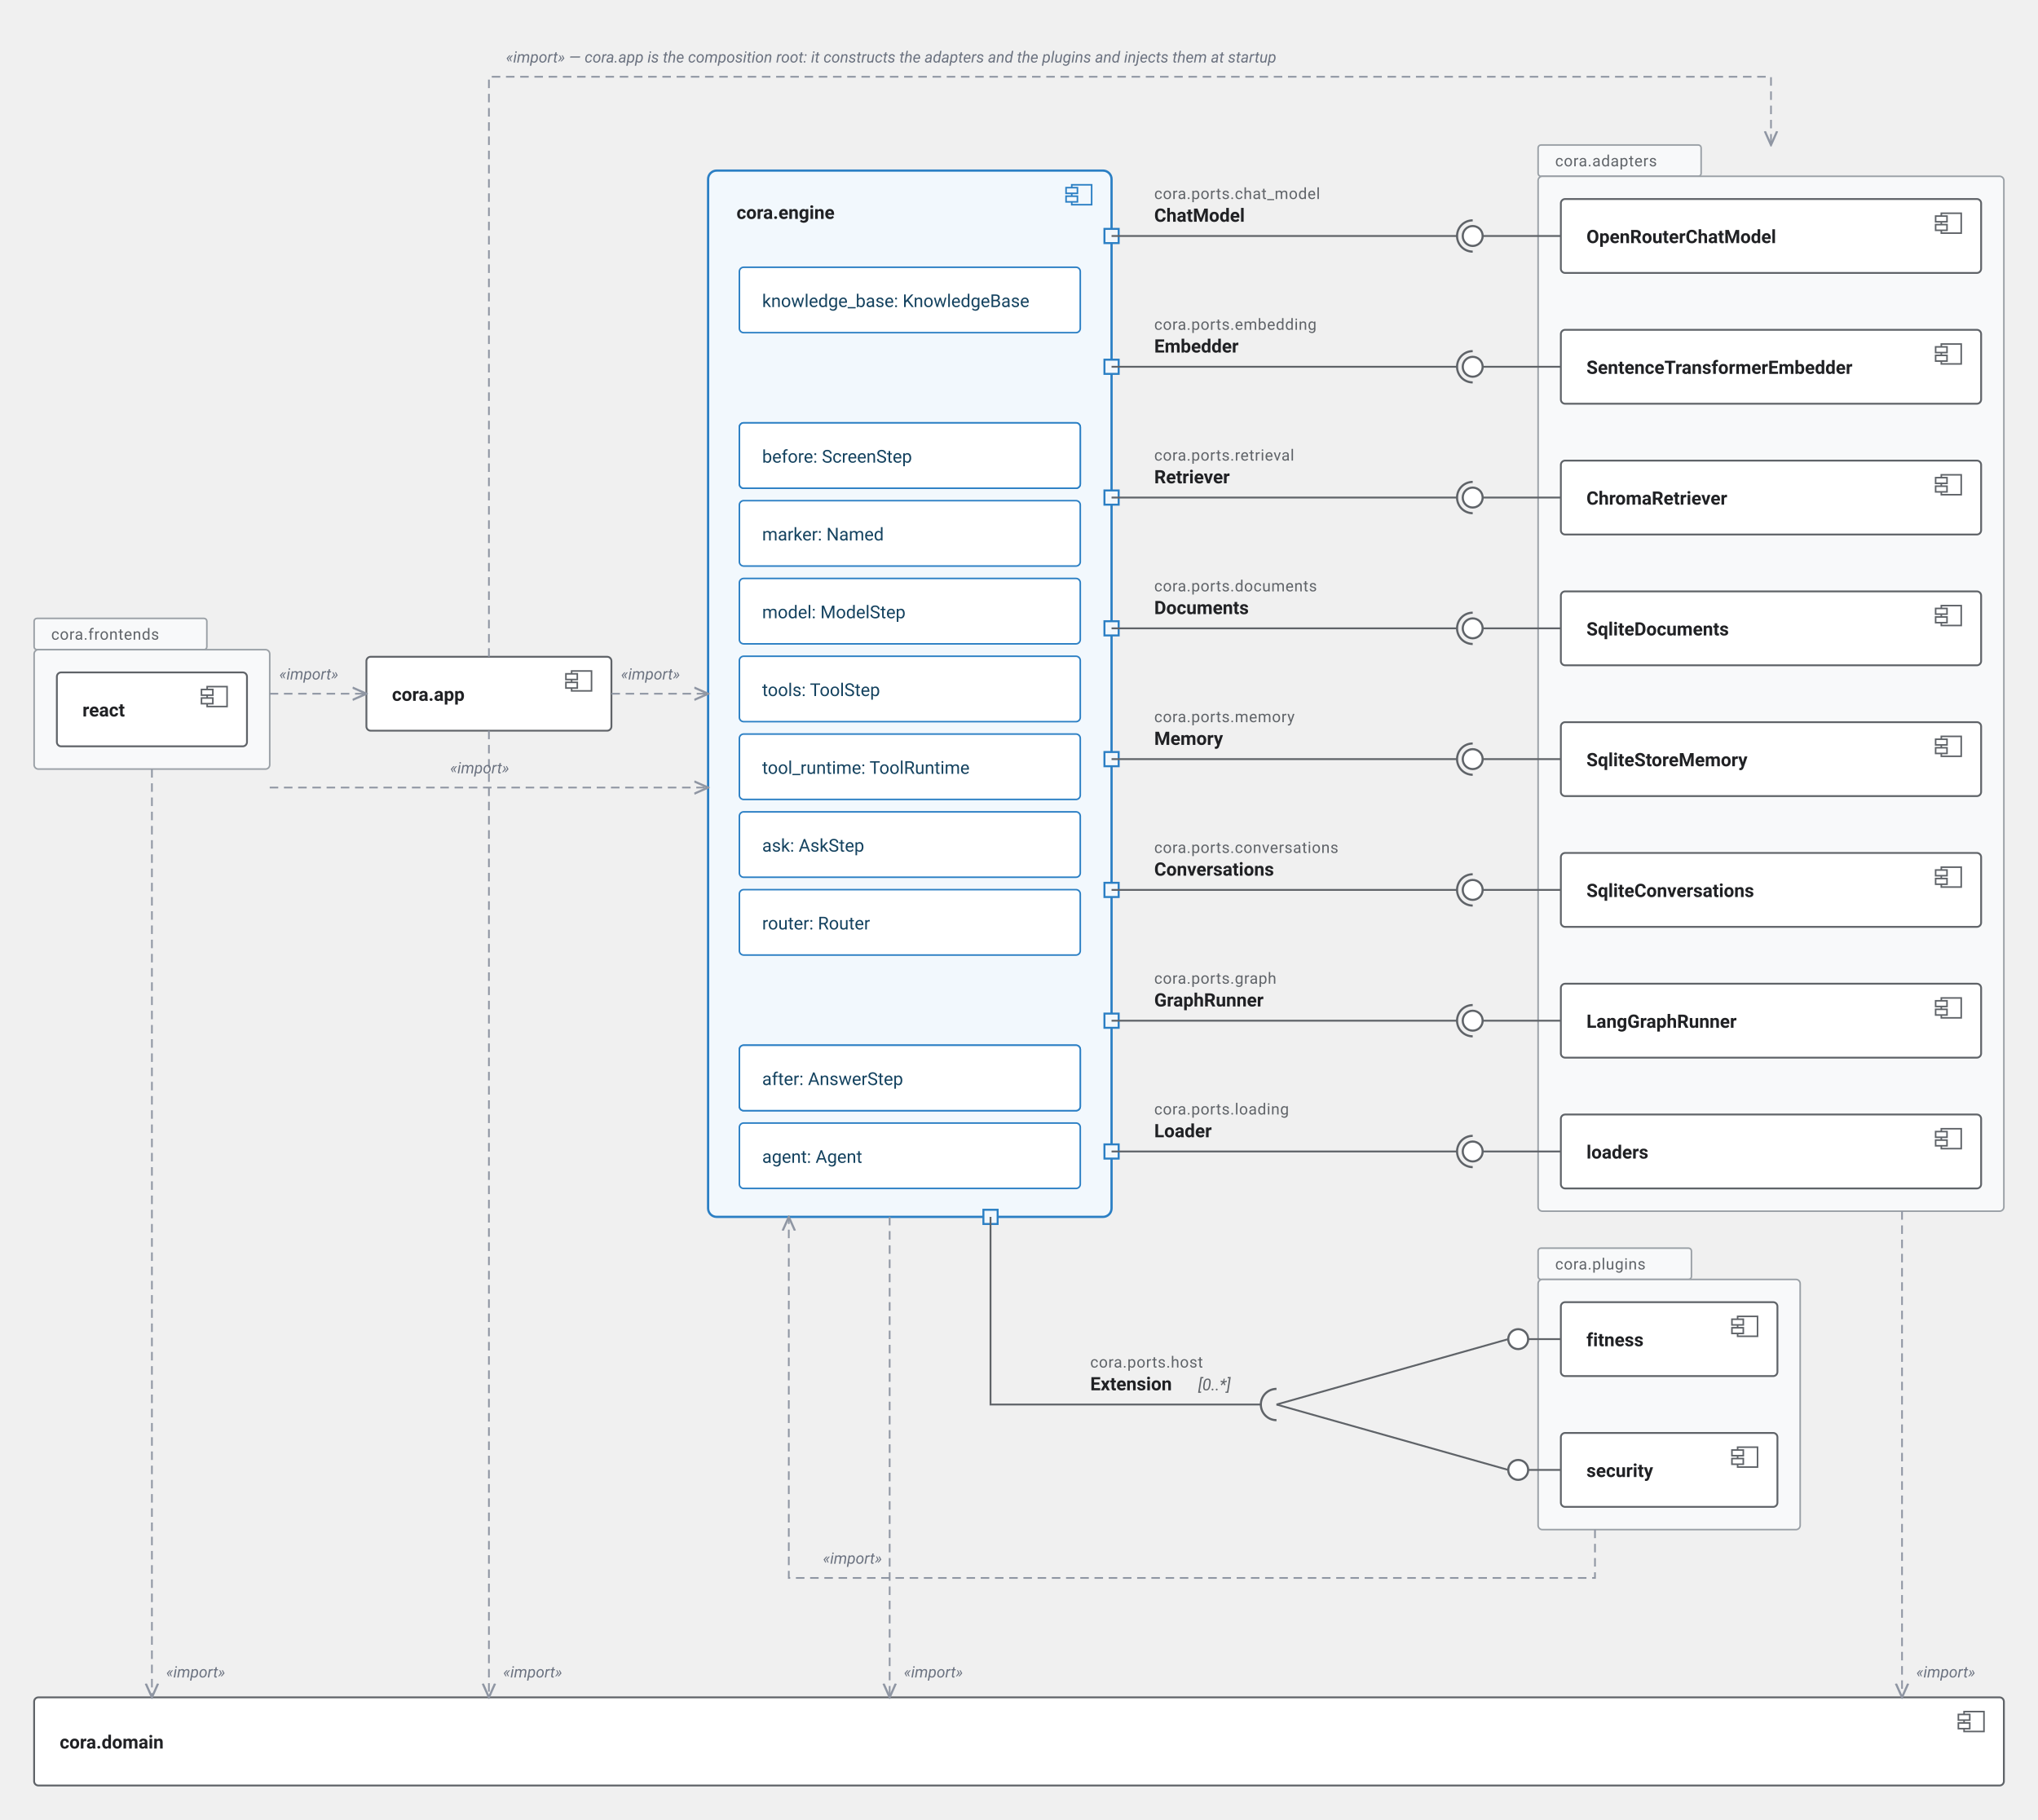
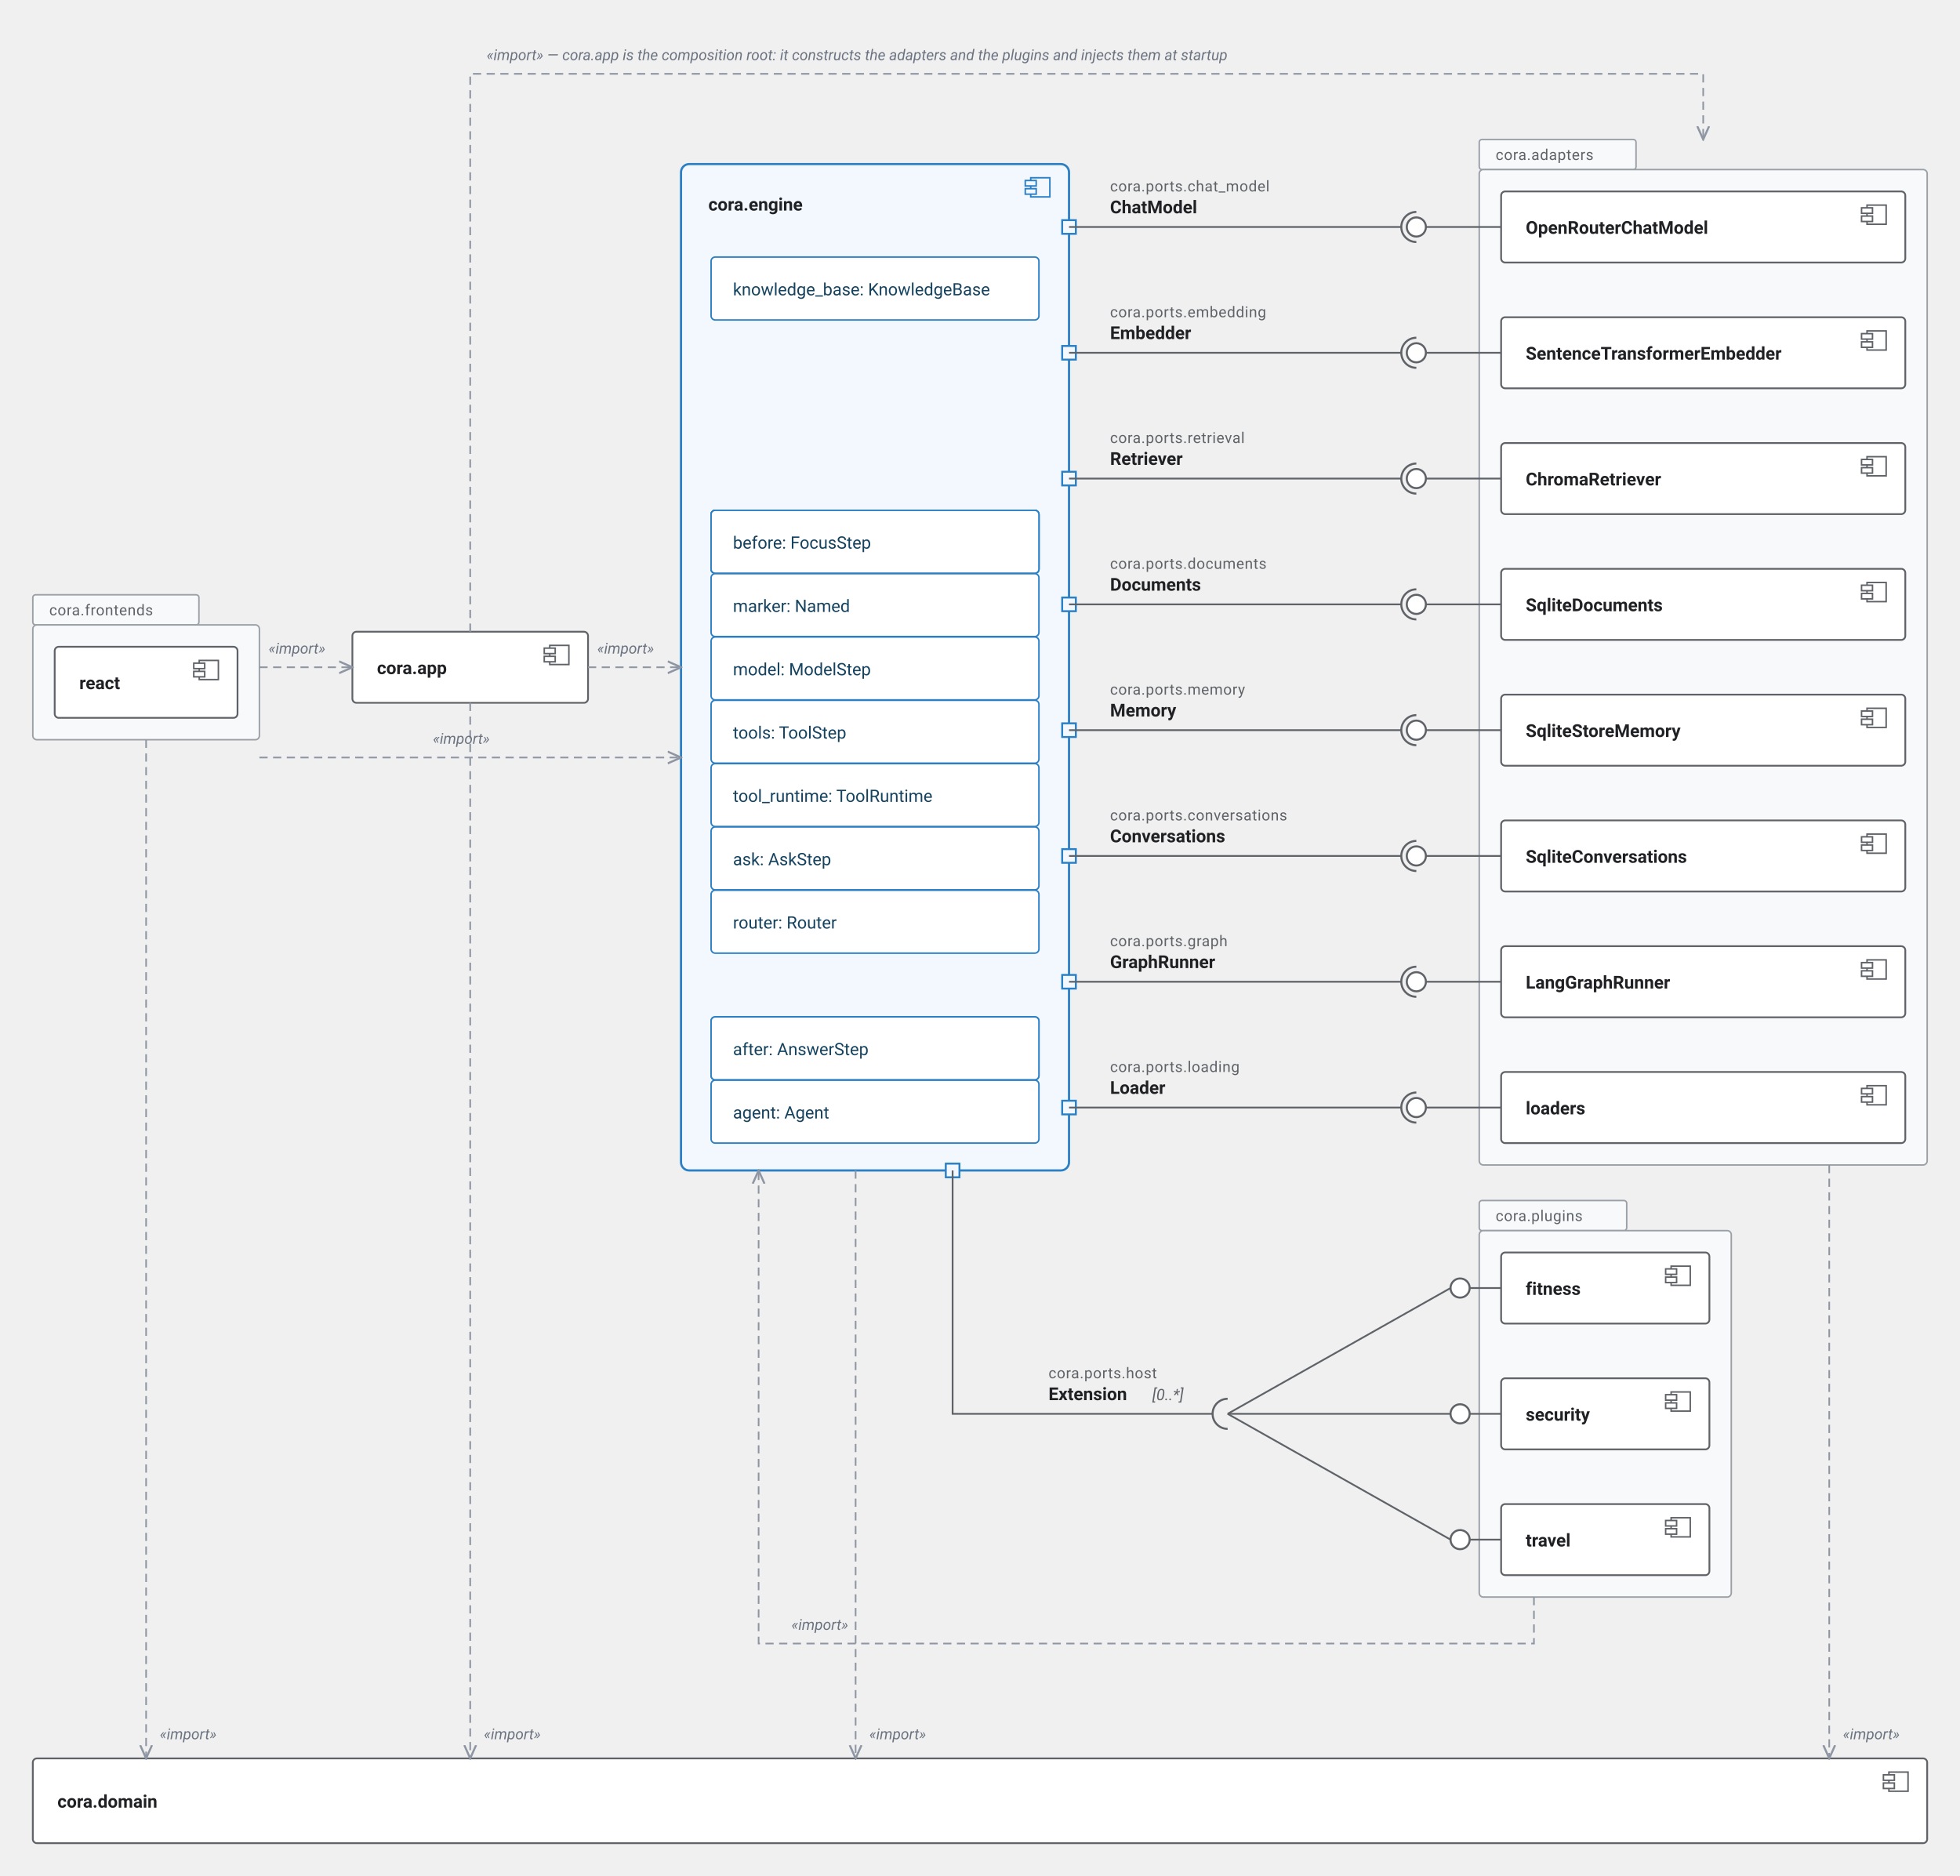
- <svg xmlns="http://www.w3.org/2000/svg" viewBox="0 0 1433.35 1280" width="1433.35" height="1280" role="img" aria-label="cora as a UML component diagram: 1 frontends, an engine of 10 parts, 9 required interfaces wired to the components that provide them, and the packages each one imports. Generated by scripts/gen_component_map.py.">
+ <svg xmlns="http://www.w3.org/2000/svg" viewBox="0 0 1433.35 1372" width="1433.35" height="1372" role="img" aria-label="cora as a UML component diagram: 1 frontends, an engine of 10 parts, 9 required interfaces wired to the components that provide them, and the packages each one imports. Generated by scripts/gen_component_map.py.">
  <style>
    text { font: 13px/1.4 -apple-system, "Segoe UI", Roboto, sans-serif; fill: #202124 }
    .stereotype { font-size: 11px; fill: #5f6368; letter-spacing: .03em }
    .name { font-weight: 600 }
    .role { font-size: 12.5px }
    .engine { fill: #f2f8fd; stroke: #2b7fc4; stroke-width: 1.6 }
    .part { fill: #ffffff; stroke: #2b7fc4; stroke-width: 1.1 }
    .part-name { fill: #14425f }
    .frame { fill: #f8f9fa; stroke: #9aa0a6; stroke-width: 1.1 }
    .outer { fill: #ffffff; stroke: #5f6368; stroke-width: 1.3 }
    .glyph { fill: #ffffff; stroke: #5f6368; stroke-width: 1.1 }
    .glyph-engine { fill: #f2f8fd; stroke: #2b7fc4; stroke-width: 1.1 }
    .socket-port { fill: #f2f8fd; stroke: #2b7fc4; stroke-width: 1.4 }
    .wire { stroke: #5f6368; stroke-width: 1.3; fill: none }
    .socket { stroke: #5f6368; stroke-width: 1.5; fill: none }
    .ball { fill: #ffffff; stroke: #5f6368; stroke-width: 1.5 }
    .port { fill: #202124; font-size: 13px; font-weight: 600 }
    .multiplicity { fill: #5f6368; font-size: 11.5px; font-style: italic }
    .imports { stroke: #8f96a3; stroke-width: 1.2; fill: none;
               stroke-dasharray: 6 4; marker-end: url(#import) }
    .import-label { fill: #6b7280; font-size: 11px; font-style: italic }
    @media (prefers-color-scheme: dark) {
      text { fill: #e8eaed }
      .stereotype { fill: #9aa0a6 }
      .port { fill: #e8eaed }
      .engine { fill: #10283a; stroke: #6fb6ea }
      .part { fill: #1b2b3480; stroke: #6fb6ea }
      .part-name { fill: #cfe6f7 }
      .frame { fill: #2b2c2f; stroke: #9aa0a6 }
      .outer { fill: #303134; stroke: #bdc1c6 }
      .glyph { fill: #303134; stroke: #bdc1c6 }
      .glyph-engine { fill: #10283a; stroke: #6fb6ea }
      .socket-port { fill: #10283a; stroke: #6fb6ea }
      .wire, .socket { stroke: #bdc1c6 }
      .ball { fill: #303134; stroke: #bdc1c6 }
    }
  </style>
  <defs>
    <marker id="import" viewBox="0 0 10 10" refX="9" refY="5" markerWidth="9" markerHeight="9" orient="auto-start-reverse">
      <path d="M 0 1 L 9 5 L 0 9" fill="none" stroke="#8f96a3" stroke-width="1.4" />
    </marker>
  </defs>
  <rect x="24" y="435" width="121.48" height="22" rx="2" class="frame" />
  <rect x="24" y="457" width="165.7" height="84" rx="3" class="frame" />
  <text x="36" y="450" class="stereotype" text-anchor="start">cora.frontends</text>
  <rect x="1081.77" y="102" width="114.66" height="22" rx="2" class="frame" />
  <rect x="1081.77" y="124" width="327.58" height="728" rx="3" class="frame" />
  <text x="1093.77" y="117" class="stereotype" text-anchor="start">cora.adapters</text>
  <rect x="1081.77" y="878" width="107.84" height="22" rx="2" class="frame" />
-   <rect x="1081.77" y="900" width="184.32" height="176" rx="3" class="frame" />
+   <rect x="1081.77" y="900" width="184.32" height="268" rx="3" class="frame" />
  <text x="1093.77" y="893" class="stereotype" text-anchor="start">cora.plugins</text>
  <rect x="498.02" y="120" width="283.75" height="736" rx="6" class="engine" />
  <text x="518.02" y="154" class="name" text-anchor="start">cora.engine</text>
  <rect x="753.77" y="130" width="14" height="14" class="glyph-engine" />
  <rect x="749.77" y="132" width="8" height="4" class="glyph-engine" />
  <rect x="749.77" y="138" width="8" height="4" class="glyph-engine" />
  <rect x="520.02" y="188" width="239.75" height="46" rx="3" class="part" />
  <text x="536.02" y="216" class="part-name role" text-anchor="start">knowledge_base: KnowledgeBase</text>
-   <rect x="520.02" y="297.455" width="239.75" height="46" rx="3" class="part" />
-   <text x="536.02" y="325.455" class="part-name role" text-anchor="start">before: Named</text>
-   <rect x="520.02" y="297.455" width="239.75" height="46" rx="3" class="part" />
-   <text x="536.02" y="325.455" class="part-name role" text-anchor="start">before: ScreenStep</text>
-   <rect x="520.02" y="352.182" width="239.75" height="46" rx="3" class="part" />
-   <text x="536.02" y="380.182" class="part-name role" text-anchor="start">marker: Named</text>
-   <rect x="520.02" y="406.909" width="239.75" height="46" rx="3" class="part" />
-   <text x="536.02" y="434.909" class="part-name role" text-anchor="start">model: ModelStep</text>
-   <rect x="520.02" y="461.636" width="239.75" height="46" rx="3" class="part" />
-   <text x="536.02" y="489.636" class="part-name role" text-anchor="start">tools: ToolStep</text>
-   <rect x="520.02" y="516.364" width="239.75" height="46" rx="3" class="part" />
-   <text x="536.02" y="544.364" class="part-name role" text-anchor="start">tool_runtime: ToolRuntime</text>
-   <rect x="520.02" y="571.091" width="239.75" height="46" rx="3" class="part" />
-   <text x="536.02" y="599.091" class="part-name role" text-anchor="start">ask: AskStep</text>
-   <rect x="520.02" y="625.818" width="239.75" height="46" rx="3" class="part" />
-   <text x="536.02" y="653.818" class="part-name role" text-anchor="start">router: Router</text>
-   <rect x="520.02" y="735.273" width="239.75" height="46" rx="3" class="part" />
-   <text x="536.02" y="763.273" class="part-name role" text-anchor="start">after: Named</text>
-   <rect x="520.02" y="735.273" width="239.75" height="46" rx="3" class="part" />
-   <text x="536.02" y="763.273" class="part-name role" text-anchor="start">after: AnswerStep</text>
+   <rect x="520.02" y="373.231" width="239.75" height="46" rx="3" class="part" />
+   <text x="536.02" y="401.231" class="part-name role" text-anchor="start">before: Named</text>
+   <rect x="520.02" y="373.231" width="239.75" height="46" rx="3" class="part" />
+   <text x="536.02" y="401.231" class="part-name role" text-anchor="start">before: ScreenStep</text>
+   <rect x="520.02" y="373.231" width="239.75" height="46" rx="3" class="part" />
+   <text x="536.02" y="401.231" class="part-name role" text-anchor="start">before: RouteStep</text>
+   <rect x="520.02" y="373.231" width="239.75" height="46" rx="3" class="part" />
+   <text x="536.02" y="401.231" class="part-name role" text-anchor="start">before: FocusStep</text>
+   <rect x="520.02" y="419.538" width="239.75" height="46" rx="3" class="part" />
+   <text x="536.02" y="447.538" class="part-name role" text-anchor="start">marker: Named</text>
+   <rect x="520.02" y="465.846" width="239.75" height="46" rx="3" class="part" />
+   <text x="536.02" y="493.846" class="part-name role" text-anchor="start">model: ModelStep</text>
+   <rect x="520.02" y="512.154" width="239.75" height="46" rx="3" class="part" />
+   <text x="536.02" y="540.154" class="part-name role" text-anchor="start">tools: ToolStep</text>
+   <rect x="520.02" y="558.462" width="239.75" height="46" rx="3" class="part" />
+   <text x="536.02" y="586.462" class="part-name role" text-anchor="start">tool_runtime: ToolRuntime</text>
+   <rect x="520.02" y="604.769" width="239.75" height="46" rx="3" class="part" />
+   <text x="536.02" y="632.769" class="part-name role" text-anchor="start">ask: AskStep</text>
+   <rect x="520.02" y="651.077" width="239.75" height="46" rx="3" class="part" />
+   <text x="536.02" y="679.077" class="part-name role" text-anchor="start">router: Router</text>
+   <rect x="520.02" y="743.692" width="239.75" height="46" rx="3" class="part" />
+   <text x="536.02" y="771.692" class="part-name role" text-anchor="start">after: Named</text>
+   <rect x="520.02" y="743.692" width="239.75" height="46" rx="3" class="part" />
+   <text x="536.02" y="771.692" class="part-name role" text-anchor="start">after: AnswerStep</text>
  <rect x="520.02" y="790" width="239.75" height="46" rx="3" class="part" />
  <text x="536.02" y="818" class="part-name role" text-anchor="start">agent: Agent</text>
  <rect x="40" y="473" width="133.7" height="52" rx="3" class="outer" />
  <text x="58" y="504" class="name" text-anchor="start">react</text>
  <rect x="145.7" y="483" width="14" height="14" class="glyph" />
  <rect x="141.7" y="485" width="8" height="4" class="glyph" />
  <rect x="141.7" y="491" width="8" height="4" class="glyph" />
  <rect x="257.7" y="462" width="172.32" height="52" rx="3" class="outer" />
  <text x="275.7" y="493" class="name" text-anchor="start">cora.app</text>
  <rect x="402.02" y="472" width="14" height="14" class="glyph" />
  <rect x="398.02" y="474" width="8" height="4" class="glyph" />
  <rect x="398.02" y="480" width="8" height="4" class="glyph" />
-   <rect x="24" y="1194" width="1385.35" height="62" rx="3" class="outer" />
-   <text x="42" y="1230" class="name" text-anchor="start">cora.domain</text>
-   <rect x="1381.35" y="1204" width="14" height="14" class="glyph" />
-   <rect x="1377.35" y="1206" width="8" height="4" class="glyph" />
-   <rect x="1377.35" y="1212" width="8" height="4" class="glyph" />
+   <rect x="24" y="1286" width="1385.35" height="62" rx="3" class="outer" />
+   <text x="42" y="1322" class="name" text-anchor="start">cora.domain</text>
+   <rect x="1381.35" y="1296" width="14" height="14" class="glyph" />
+   <rect x="1377.35" y="1298" width="8" height="4" class="glyph" />
+   <rect x="1377.35" y="1304" width="8" height="4" class="glyph" />
  <rect x="1097.77" y="140" width="295.58" height="52" rx="3" class="outer" />
  <text x="1115.77" y="171" class="name" text-anchor="start">OpenRouterChatModel</text>
  <rect x="1365.35" y="150" width="14" height="14" class="glyph" />
  <rect x="1361.35" y="152" width="8" height="4" class="glyph" />
  <rect x="1361.35" y="158" width="8" height="4" class="glyph" />
  <rect x="1097.77" y="232" width="295.58" height="52" rx="3" class="outer" />
  <text x="1115.77" y="263" class="name" text-anchor="start">SentenceTransformerEmbedder</text>
  <rect x="1365.35" y="242" width="14" height="14" class="glyph" />
  <rect x="1361.35" y="244" width="8" height="4" class="glyph" />
  <rect x="1361.35" y="250" width="8" height="4" class="glyph" />
  <rect x="1097.77" y="324" width="295.58" height="52" rx="3" class="outer" />
  <text x="1115.77" y="355" class="name" text-anchor="start">ChromaRetriever</text>
  <rect x="1365.35" y="334" width="14" height="14" class="glyph" />
  <rect x="1361.35" y="336" width="8" height="4" class="glyph" />
  <rect x="1361.35" y="342" width="8" height="4" class="glyph" />
  <rect x="1097.77" y="416" width="295.58" height="52" rx="3" class="outer" />
  <text x="1115.77" y="447" class="name" text-anchor="start">SqliteDocuments</text>
  <rect x="1365.35" y="426" width="14" height="14" class="glyph" />
  <rect x="1361.35" y="428" width="8" height="4" class="glyph" />
  <rect x="1361.35" y="434" width="8" height="4" class="glyph" />
  <rect x="1097.77" y="508" width="295.58" height="52" rx="3" class="outer" />
  <text x="1115.77" y="539" class="name" text-anchor="start">SqliteStoreMemory</text>
  <rect x="1365.35" y="518" width="14" height="14" class="glyph" />
  <rect x="1361.35" y="520" width="8" height="4" class="glyph" />
  <rect x="1361.35" y="526" width="8" height="4" class="glyph" />
  <rect x="1097.77" y="600" width="295.58" height="52" rx="3" class="outer" />
  <text x="1115.77" y="631" class="name" text-anchor="start">SqliteConversations</text>
  <rect x="1365.35" y="610" width="14" height="14" class="glyph" />
  <rect x="1361.35" y="612" width="8" height="4" class="glyph" />
  <rect x="1361.35" y="618" width="8" height="4" class="glyph" />
  <rect x="1097.77" y="692" width="295.58" height="52" rx="3" class="outer" />
  <text x="1115.77" y="723" class="name" text-anchor="start">LangGraphRunner</text>
  <rect x="1365.35" y="702" width="14" height="14" class="glyph" />
  <rect x="1361.35" y="704" width="8" height="4" class="glyph" />
  <rect x="1361.35" y="710" width="8" height="4" class="glyph" />
  <rect x="1097.77" y="784" width="295.58" height="52" rx="3" class="outer" />
  <text x="1115.77" y="815" class="name" text-anchor="start">loaders</text>
  <rect x="1365.35" y="794" width="14" height="14" class="glyph" />
  <rect x="1361.35" y="796" width="8" height="4" class="glyph" />
  <rect x="1361.35" y="802" width="8" height="4" class="glyph" />
  <rect x="1097.77" y="916" width="152.32" height="52" rx="3" class="outer" />
  <text x="1115.77" y="947" class="name" text-anchor="start">fitness</text>
  <rect x="1222.09" y="926" width="14" height="14" class="glyph" />
  <rect x="1218.09" y="928" width="8" height="4" class="glyph" />
  <rect x="1218.09" y="934" width="8" height="4" class="glyph" />
  <rect x="1097.77" y="1008" width="152.32" height="52" rx="3" class="outer" />
  <text x="1115.77" y="1039" class="name" text-anchor="start">security</text>
  <rect x="1222.09" y="1018" width="14" height="14" class="glyph" />
  <rect x="1218.09" y="1020" width="8" height="4" class="glyph" />
  <rect x="1218.09" y="1026" width="8" height="4" class="glyph" />
+   <rect x="1097.77" y="1100" width="152.32" height="52" rx="3" class="outer" />
+   <text x="1115.77" y="1131" class="name" text-anchor="start">travel</text>
+   <rect x="1222.09" y="1110" width="14" height="14" class="glyph" />
+   <rect x="1218.09" y="1112" width="8" height="4" class="glyph" />
+   <rect x="1218.09" y="1118" width="8" height="4" class="glyph" />
  <rect x="776.77" y="161" width="10" height="10" class="socket-port" />
  <path d="M 781.77 166 L 1024.77 166" class="wire" />
  <path d="M 1035.77 155 A 11 11 0 0 0 1035.77 177" class="socket" />
  <circle cx="1035.77" cy="166" r="7" class="ball" />
  <path d="M 1042.77 166 L 1097.77 166" class="wire" />
  <text x="811.77" y="140" class="stereotype" text-anchor="start">cora.ports.chat_model</text>
  <text x="811.77" y="156" class="port" text-anchor="start">ChatModel</text>
  <rect x="776.77" y="253" width="10" height="10" class="socket-port" />
  <path d="M 781.77 258 L 1024.77 258" class="wire" />
  <path d="M 1035.77 247 A 11 11 0 0 0 1035.77 269" class="socket" />
  <circle cx="1035.77" cy="258" r="7" class="ball" />
  <path d="M 1042.77 258 L 1097.77 258" class="wire" />
  <text x="811.77" y="232" class="stereotype" text-anchor="start">cora.ports.embedding</text>
  <text x="811.77" y="248" class="port" text-anchor="start">Embedder</text>
  <rect x="776.77" y="345" width="10" height="10" class="socket-port" />
  <path d="M 781.77 350 L 1024.77 350" class="wire" />
  <path d="M 1035.77 339 A 11 11 0 0 0 1035.77 361" class="socket" />
  <circle cx="1035.77" cy="350" r="7" class="ball" />
  <path d="M 1042.77 350 L 1097.77 350" class="wire" />
  <text x="811.77" y="324" class="stereotype" text-anchor="start">cora.ports.retrieval</text>
  <text x="811.77" y="340" class="port" text-anchor="start">Retriever</text>
  <rect x="776.77" y="437" width="10" height="10" class="socket-port" />
  <path d="M 781.77 442 L 1024.77 442" class="wire" />
  <path d="M 1035.77 431 A 11 11 0 0 0 1035.77 453" class="socket" />
  <circle cx="1035.77" cy="442" r="7" class="ball" />
  <path d="M 1042.77 442 L 1097.77 442" class="wire" />
  <text x="811.77" y="416" class="stereotype" text-anchor="start">cora.ports.documents</text>
  <text x="811.77" y="432" class="port" text-anchor="start">Documents</text>
  <rect x="776.77" y="529" width="10" height="10" class="socket-port" />
  <path d="M 781.77 534 L 1024.77 534" class="wire" />
  <path d="M 1035.77 523 A 11 11 0 0 0 1035.77 545" class="socket" />
  <circle cx="1035.77" cy="534" r="7" class="ball" />
  <path d="M 1042.77 534 L 1097.77 534" class="wire" />
  <text x="811.77" y="508" class="stereotype" text-anchor="start">cora.ports.memory</text>
  <text x="811.77" y="524" class="port" text-anchor="start">Memory</text>
  <rect x="776.77" y="621" width="10" height="10" class="socket-port" />
  <path d="M 781.77 626 L 1024.77 626" class="wire" />
  <path d="M 1035.77 615 A 11 11 0 0 0 1035.77 637" class="socket" />
  <circle cx="1035.77" cy="626" r="7" class="ball" />
  <path d="M 1042.77 626 L 1097.77 626" class="wire" />
  <text x="811.77" y="600" class="stereotype" text-anchor="start">cora.ports.conversations</text>
  <text x="811.77" y="616" class="port" text-anchor="start">Conversations</text>
  <rect x="776.77" y="713" width="10" height="10" class="socket-port" />
  <path d="M 781.77 718 L 1024.77 718" class="wire" />
  <path d="M 1035.77 707 A 11 11 0 0 0 1035.77 729" class="socket" />
  <circle cx="1035.77" cy="718" r="7" class="ball" />
  <path d="M 1042.77 718 L 1097.77 718" class="wire" />
  <text x="811.77" y="692" class="stereotype" text-anchor="start">cora.ports.graph</text>
  <text x="811.77" y="708" class="port" text-anchor="start">GraphRunner</text>
  <rect x="776.77" y="805" width="10" height="10" class="socket-port" />
  <path d="M 781.77 810 L 1024.77 810" class="wire" />
  <path d="M 1035.77 799 A 11 11 0 0 0 1035.77 821" class="socket" />
  <circle cx="1035.77" cy="810" r="7" class="ball" />
  <path d="M 1042.77 810 L 1097.77 810" class="wire" />
  <text x="811.77" y="784" class="stereotype" text-anchor="start">cora.ports.loading</text>
  <text x="811.77" y="800" class="port" text-anchor="start">Loader</text>
  <rect x="691.645" y="851" width="10" height="10" class="socket-port" />
-   <path d="M 696.645 856 L 696.645 988 L 886.77 988" class="wire" />
-   <path d="M 897.77 977 A 11 11 0 0 0 897.77 999" class="socket" />
-   <text x="766.77" y="962" class="stereotype" text-anchor="start">cora.ports.host</text>
-   <text x="766.77" y="978" class="port" text-anchor="start">Extension</text>
-   <text x="842.63" y="978" class="multiplicity" text-anchor="start">[0..*]</text>
-   <path d="M 897.77 988 L 1060.77 942" class="wire" />
+   <path d="M 696.645 856 L 696.645 1034 L 886.77 1034" class="wire" />
+   <path d="M 897.77 1023 A 11 11 0 0 0 897.77 1045" class="socket" />
+   <text x="766.77" y="1008" class="stereotype" text-anchor="start">cora.ports.host</text>
+   <text x="766.77" y="1024" class="port" text-anchor="start">Extension</text>
+   <text x="842.63" y="1024" class="multiplicity" text-anchor="start">[0..*]</text>
+   <path d="M 897.77 1034 L 1060.77 942" class="wire" />
  <circle cx="1067.77" cy="942" r="7" class="ball" />
  <path d="M 1074.77 942 L 1097.77 942" class="wire" />
-   <path d="M 897.77 988 L 1060.77 1034" class="wire" />
+   <path d="M 897.77 1034 L 1060.77 1034" class="wire" />
  <circle cx="1067.77" cy="1034" r="7" class="ball" />
  <path d="M 1074.77 1034 L 1097.77 1034" class="wire" />
-   <path d="M 1337.72 852 L 1337.72 1194" class="imports" />
-   <text x="1347.72" y="1180" class="import-label" text-anchor="start">«import»</text>
+   <path d="M 897.77 1034 L 1060.77 1126" class="wire" />
+   <circle cx="1067.77" cy="1126" r="7" class="ball" />
+   <path d="M 1074.77 1126 L 1097.77 1126" class="wire" />
+   <path d="M 1337.72 852 L 1337.72 1286" class="imports" />
+   <text x="1347.72" y="1272" class="import-label" text-anchor="start">«import»</text>
  <path d="M 343.86 462 L 343.86 54 L 1245.56 54 L 1245.56 102" class="imports" />
  <text x="355.86" y="44" class="import-label" text-anchor="start">«import» — cora.app is the composition root: it constructs the adapters and the plugins and injects them at startup</text>
-   <path d="M 343.86 514 L 343.86 1194" class="imports" />
-   <text x="353.86" y="1180" class="import-label" text-anchor="start">«import»</text>
+   <path d="M 343.86 514 L 343.86 1286" class="imports" />
+   <text x="353.86" y="1272" class="import-label" text-anchor="start">«import»</text>
  <path d="M 430.02 488 L 498.02 488" class="imports" />
  <text x="436.74" y="478" class="import-label" text-anchor="start">«import»</text>
-   <path d="M 625.707 856 L 625.707 1194" class="imports" />
-   <text x="635.707" y="1180" class="import-label" text-anchor="start">«import»</text>
+   <path d="M 625.707 856 L 625.707 1286" class="imports" />
+   <text x="635.707" y="1272" class="import-label" text-anchor="start">«import»</text>
  <path d="M 189.7 488 L 257.7 488" class="imports" />
  <text x="196.42" y="478" class="import-label" text-anchor="start">«import»</text>
-   <path d="M 106.85 541 L 106.85 1194" class="imports" />
-   <text x="116.85" y="1180" class="import-label" text-anchor="start">«import»</text>
+   <path d="M 106.85 541 L 106.85 1286" class="imports" />
+   <text x="116.85" y="1272" class="import-label" text-anchor="start">«import»</text>
  <path d="M 189.7 554 L 498.02 554" class="imports" />
  <text x="316.58" y="544" class="import-label" text-anchor="start">«import»</text>
-   <path d="M 1121.77 1076 L 1121.77 1110 L 554.77 1110 L 554.77 856" class="imports" />
-   <text x="578.77" y="1100" class="import-label" text-anchor="start">«import»</text>
+   <path d="M 1121.77 1168 L 1121.77 1202 L 554.77 1202 L 554.77 856" class="imports" />
+   <text x="578.77" y="1192" class="import-label" text-anchor="start">«import»</text>
</svg>
